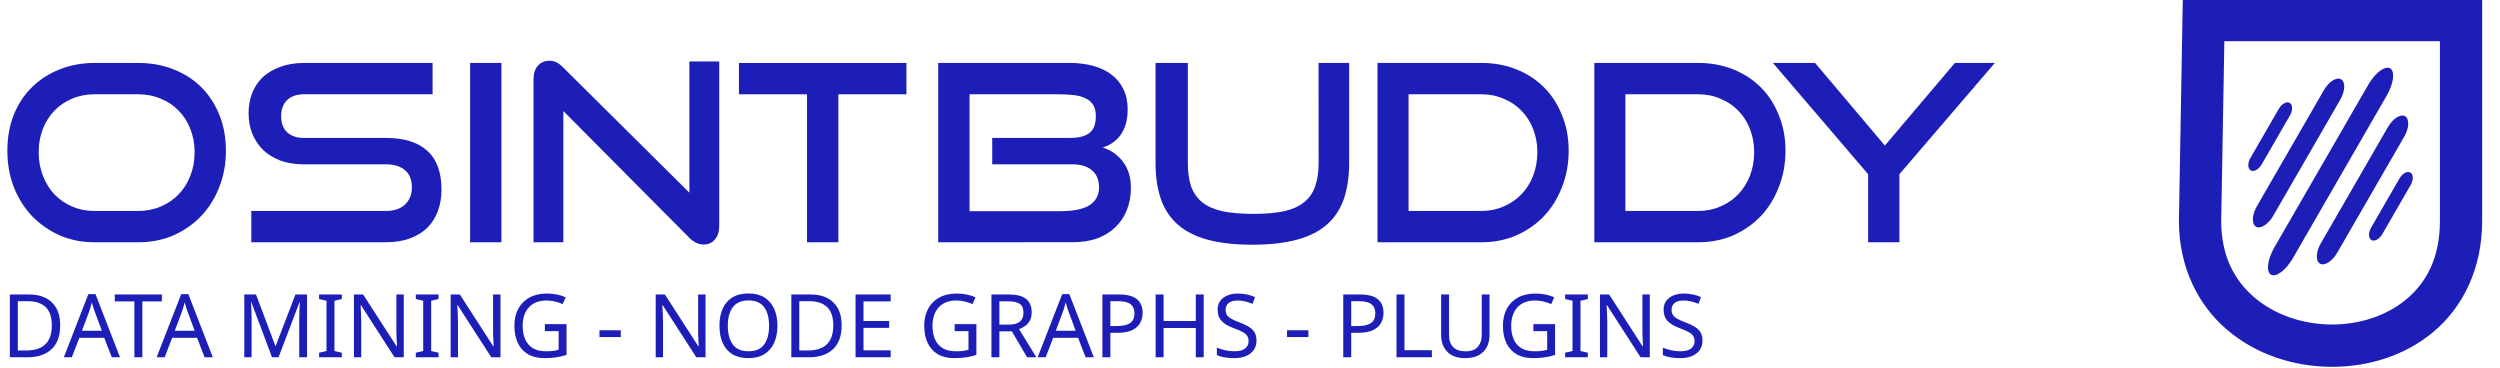
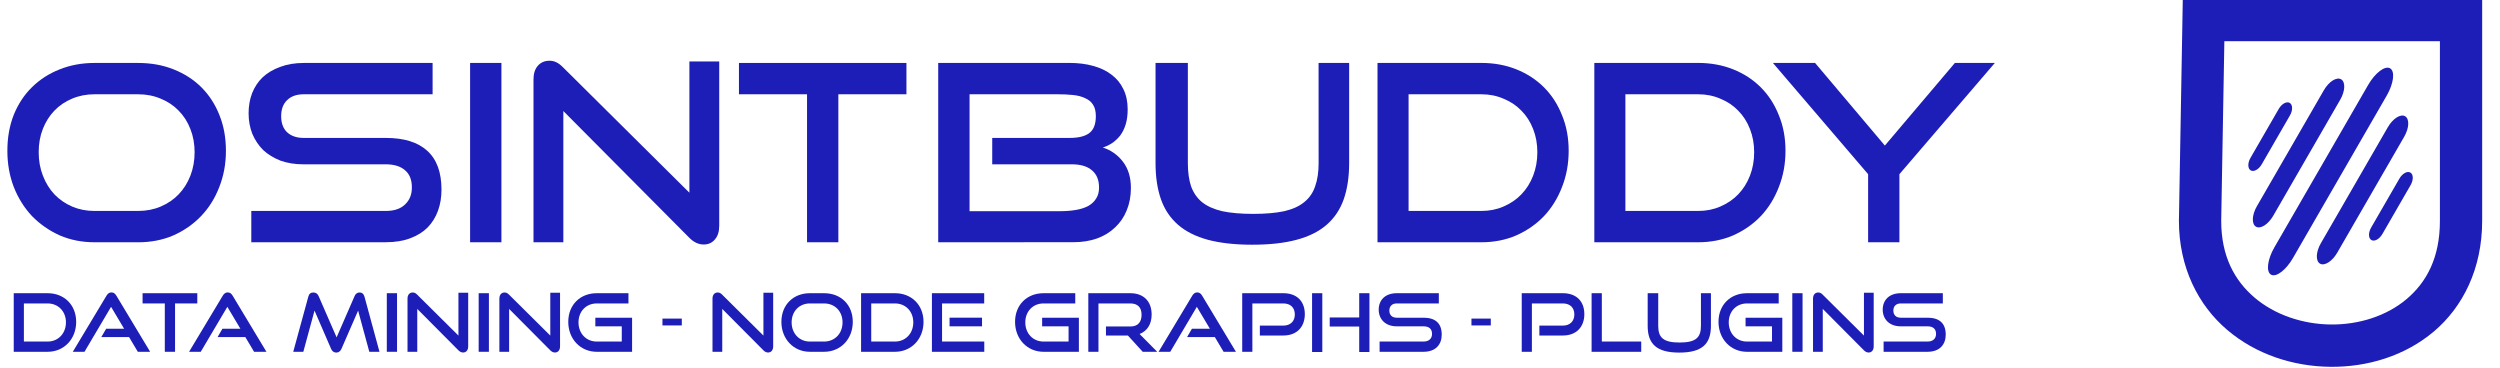
<svg xmlns="http://www.w3.org/2000/svg" height="85.244mm" viewBox="0 0 579.646 85.244" width="579.646mm">
  <filter id="a" color-interpolation-filters="sRGB" height="1" width="1" x="-0" y="-0">
    <feGaussianBlur stdDeviation="0" />
  </filter>
  <g transform="translate(-72.71699 -11.80544)">
    <g fill="#1d1db8">
      <path d="m13.655 0-.015.863-.146 8.36v.008c0 1.934.805 3.506 2.003 4.527 1.197 1.022 2.749 1.522 4.292 1.538 1.543.016 3.103-.452 4.307-1.471s2.005-2.611 2.005-4.594v-9.23zm1.728 1.758h8.961v7.472c0 1.531-.554 2.549-1.385 3.251s-1.983 1.068-3.153 1.056c-1.17-.013-2.33-.404-3.167-1.118-.837-.714-1.386-1.723-1.387-3.187 0-.001 0-.001 0-.003z" transform="matrix(5.577101 0 0 5.577101 502.6605 11.54599)" />
      <g stroke-width="2.609" transform="matrix(2.343464 1.352999 -1.352999 2.343464 443.6147 -411.4621)">
        <rect height="6.678" ry=".917" width="1.11" x="133.265" y="113.535" />
        <rect height="6.678" ry=".917" width="1.11" x="145.204" y="113.535" />
        <rect height="14.584" ry="1.55" width="1.621" x="135.812" y="109.582" />
        <rect height="14.584" ry="1.55" width="1.621" x="142.144" y="109.582" />
        <rect height="20.411" ry="2.17" width="1.835" x="138.872" y="106.669" />
      </g>
    </g>
    <text filter="url(#a)" opacity=".998" stroke-width=".265" x="92.771" y="110.428">
      <tspan stroke-width=".265" x="92.771" y="110.428" />
    </text>
    <g fill="#1d1db8">
-       <g font-family="sans-serif" font-size="25.464" stroke-width=".637" transform="matrix(.7521929 0 0 .7521929 22.19106 8.003826)">
+       <g stroke-width=".637" transform="matrix(.7521929 0 0 .7521929 22.19106 8.003826)">
        <text fill="#000" stroke-width=".224" x="354.808" y="187.488">
          <tspan stroke-width=".224" x="354.808" y="187.488" />
        </text>
-         <text fill="#1d1db8" font-family="Anta" font-size="27.126" stroke-width=".432" x="67.585" y="115.176">
-           <tspan fill="#1d1db8" font-family="Anta" font-size="27.126" stroke-width=".432" x="67.585" y="115.176">DATA MINING - NODE GRAPHS - PLUGINS</tspan>
-         </text>
+         <g fill="#1d1db8">
+           <path d="m81.861 113.49c5.092 0 8.792-3.974 8.792-9.215 0-5.241-3.701-8.842-8.792-8.842h-10.457v18.057zm-7.327-3.154v-11.748h7.327c3.254 0 5.638 2.434 5.638 5.837 0 3.403-2.384 5.911-5.638 5.911z" />
+           <path d="m113.454 113.49-10.407-17.287c-.373-.621-.82-1.018-1.515-1.018-.695 0-1.167.397-1.54 1.018l-10.382 17.287h3.601l8.196-13.859 4.024 6.756h-5.539l-1.49 2.558h8.544l2.707 4.545z" />
+           <path d="m121.129 113.49v-14.902h6.855v-3.154h-16.865v3.154h6.855v14.902z" />
+           <path d="m149.294 113.49-10.407-17.287c-.373-.621-.82-1.018-1.515-1.018-.695 0-1.167.397-1.54 1.018l-10.382 17.287h3.601l8.196-13.859 4.024 6.756h-5.539l-1.49 2.558h8.544l2.707 4.545z" />
+           <path d="m184.141 113.49-4.62-16.989c-.248-.869-.745-1.292-1.515-1.292-.671 0-1.217.373-1.515 1.068l-5.564 12.766-5.564-12.766c-.298-.695-.919-1.068-1.59-1.068-.844 0-1.341.422-1.565 1.292l-4.645 16.989h3.105l3.452-12.692 5.092 11.748c.323.77.869 1.192 1.614 1.192.77 0 1.267-.422 1.614-1.192l5.117-11.748 3.452 12.692z" />
+           <path d="m189.556 113.49v-18.057h-3.154v18.057z" />
+           <path d="m208.482 113.043c.447.447.919.671 1.441.671.919 0 1.565-.695 1.565-1.888v-16.542h-3.005v13.214l-12.742-12.642c-.472-.472-.869-.646-1.341-.646-.993 0-1.614.72-1.614 1.888v16.393h3.005v-13.213z" />
+           <path d="m217.87 113.49v-18.057h-3.154v18.057z" />
+           <path d="m236.796 113.043c.447.447.919.671 1.441.671.919 0 1.565-.695 1.565-1.888v-16.542h-3.005v13.214l-12.742-12.642c-.472-.472-.869-.646-1.341-.646-.994 0-1.614.72-1.614 1.888v16.393h3.005v-13.213z" />
+           <path d="m262.006 113.49v-10.506h-11.326v2.658h8.147v4.694h-7.724c-3.254 0-5.613-2.509-5.613-5.911 0-3.428 2.384-5.837 5.613-5.837h9.786v-3.154h-9.786c-5.042 0-8.768 3.527-8.768 8.842 0 5.241 3.726 9.215 8.768 9.215z" />
+           <path d="m277.331 105.368v-2.111h-5.961v2.111z" />
+           <path d="m302.491 113.043c.447.447.919.671 1.441.671.919 0 1.565-.695 1.565-1.888v-16.542h-3.005v13.214l-12.742-12.642c-.472-.472-.869-.646-1.341-.646-.993 0-1.614.72-1.614 1.888v16.393h3.005v-13.213z" />
+           <path d="m321.194 113.49c5.141 0 8.842-3.974 8.842-9.215 0-5.241-3.626-8.842-8.842-8.842h-4.396c-5.042 0-8.768 3.527-8.768 8.842 0 5.241 3.726 9.215 8.768 9.215zm-4.396-3.154c-3.254 0-5.613-2.509-5.613-5.911 0-3.428 2.384-5.837 5.613-5.837h4.396c3.328 0 5.688 2.434 5.688 5.837 0 3.403-2.36 5.911-5.688 5.911z" />
+           <path d="m343.05 113.49c5.092 0 8.792-3.974 8.792-9.215 0-5.241-3.701-8.842-8.792-8.842h-10.457v18.057zm-7.327-3.154v-11.748h7.327c3.254 0 5.638 2.434 5.638 5.837 0 3.403-2.384 5.911-5.638 5.911z" />
+           <path d="m370.57 113.49v-3.154h-13.015v-11.748h12.99v-3.154h-16.119v18.057zm-.695-7.849v-2.658h-10.009v2.658z" />
+           <path d="m399.729 113.49v-10.506h-11.326v2.658h8.147v4.694h-7.724c-3.254 0-5.613-2.509-5.613-5.911 0-3.428 2.384-5.837 5.613-5.837h9.786v-3.154h-9.786c-5.042 0-8.768 3.527-8.768 8.842 0 5.241 3.726 9.215 8.768 9.215z" />
+           <path d="m423.871 113.49-5.439-5.489c2.335-.894 3.726-3.005 3.726-5.986 0-4.024-2.434-6.582-6.557-6.582h-12.965v18.057h3.13v-14.902h9.836c2.161 0 3.452 1.143 3.452 3.477 0 2.335-1.192 3.626-3.452 3.626h-7.526v2.782h6.756l4.57 5.017z" />
+           <path d="m448.137 113.49-10.407-17.287c-.373-.621-.82-1.018-1.515-1.018s-1.167.397-1.54 1.018l-10.382 17.287h3.601l8.196-13.859 4.024 6.756h-5.539l-1.49 2.558h8.544l2.707 4.545z" />
+           <path d="m462.767 108.473c4.173 0 6.607-2.682 6.607-6.582 0-3.949-2.434-6.458-6.607-6.458h-12.692v18.057h3.13v-14.902h9.562c2.211 0 3.527 1.316 3.527 3.403 0 2.037-1.316 3.428-3.527 3.428h-7.253v3.055z" />
+           <path d="m489.293 113.564v-18.131h-3.154v7.476h-9.09v2.807h9.09v7.849zm-14.53 0v-18.131h-3.154v18.131z" />
+           <path d="m505.959 113.49c3.775 0 5.613-2.26 5.613-5.29 0-3.502-1.962-5.216-5.613-5.216h-8.271c-1.391 0-2.26-.82-2.26-2.186 0-1.366.844-2.211 2.285-2.211h12.965v-3.154h-12.965c-3.601 0-5.564 2.161-5.564 5.067 0 2.98 2.111 5.141 5.514 5.141h8.296c1.689 0 2.633.795 2.633 2.335 0 1.416-.944 2.36-2.633 2.36h-13.536v3.154z" />
+           <path d="m526.698 105.368v-2.111h-5.961v2.111z" />
+           <path d="m548.927 108.473c4.173 0 6.607-2.682 6.607-6.582 0-3.949-2.434-6.458-6.607-6.458h-12.692v18.057h3.13v-14.902h9.562c2.211 0 3.527 1.316 3.527 3.403 0 2.037-1.316 3.428-3.527 3.428h-7.253v3.055z" />
+           <path d="m573.069 113.49v-3.154h-12.145v-14.902h-3.154v18.057z" />
+           <path d="m591.474 105.517c0 3.626-1.614 5.117-6.582 5.117s-6.582-1.49-6.582-5.117v-10.084h-3.254v10.084c0 5.588 2.782 8.221 9.736 8.221 7.004 0 9.761-2.633 9.761-8.221v-10.084h-3.08z" />
+           <path d="m616.559 113.49v-10.506h-11.326v2.658h8.147v4.694h-7.724c-3.254 0-5.613-2.509-5.613-5.911 0-3.428 2.384-5.837 5.613-5.837h9.786v-3.154h-9.786c-5.042 0-8.768 3.527-8.768 8.842 0 5.241 3.726 9.215 8.768 9.215z" />
+           <path d="m622.794 113.49v-18.057h-3.154v18.057z" />
+           <path d="m641.72 113.043c.447.447.919.671 1.441.671.919 0 1.565-.695 1.565-1.888v-16.542h-3.005v13.214l-12.742-12.642c-.472-.472-.869-.646-1.341-.646-.994 0-1.614.72-1.614 1.888v16.393h3.005v-13.213z" />
+           <path d="m661.316 113.49c3.775 0 5.613-2.26 5.613-5.29 0-3.502-1.962-5.216-5.613-5.216h-8.271c-1.391 0-2.26-.82-2.26-2.186 0-1.366.844-2.211 2.285-2.211h12.965v-3.154h-12.965c-3.601 0-5.564 2.161-5.564 5.067 0 2.98 2.111 5.141 5.514 5.141h8.296c1.689 0 2.633.795 2.633 2.335 0 1.416-.944 2.36-2.633 2.36h-13.536v3.154z" />
+         </g>
      </g>
      <g stroke-width=".242" transform="matrix(5.907979 0 0 5.907979 290.2501 -130.945)">
        <path d="m25.749 33.67v-7.038h4.075q.745 0 1.375.252.629.252 1.084.707.455.455.707 1.094.261.629.261 1.394 0 .765-.261 1.423-.252.658-.707 1.142-.455.474-1.084.755-.629.271-1.375.271zm4.075-1.229q.474 0 .871-.174.407-.174.697-.474.3-.31.465-.736.165-.426.165-.92 0-.494-.165-.91-.165-.426-.465-.726-.29-.3-.697-.465-.397-.174-.871-.174h-2.856v4.579z" />
        <path d="m36.494 33.67v-2.672l-3.737-4.366h1.655l2.739 3.243 2.749-3.243h1.568l-3.746 4.366v2.672z" />
        <path d="m-33.114 33.67q-.736 0-1.365-.271-.62-.281-1.084-.755-.455-.484-.716-1.142-.252-.658-.252-1.423 0-.774.252-1.413.261-.639.716-1.084.465-.455 1.084-.697.629-.252 1.365-.252h1.713q.765 0 1.394.252.639.252 1.094.707.455.455.707 1.094.252.629.252 1.394 0 .765-.261 1.423-.252.658-.716 1.142-.455.474-1.084.755-.629.271-1.384.271zm1.713-1.229q.484 0 .891-.174.407-.174.697-.474.3-.31.465-.736.165-.426.165-.92 0-.494-.165-.91-.165-.426-.465-.726-.29-.3-.697-.465-.407-.174-.891-.174h-1.713q-.474 0-.881.174-.397.165-.687.465-.29.3-.455.716-.165.416-.165.92 0 .494.165.92.165.426.455.736.29.3.687.474.407.174.881.174z" />
        <path d="m-26.958 33.67v-1.229h5.276q.494 0 .755-.252.271-.252.271-.668 0-.455-.271-.678-.261-.232-.755-.232h-3.233q-.494 0-.9-.145-.397-.155-.678-.416-.271-.271-.426-.639-.145-.368-.145-.803 0-.426.136-.784.145-.368.416-.629.281-.261.687-.407.407-.155.929-.155h5.053v1.229h-5.053q-.426 0-.658.232-.232.223-.232.629 0 .407.232.629.242.223.649.223h3.224q1.074 0 1.626.503.561.503.561 1.529 0 .445-.136.823-.136.378-.407.658-.271.271-.687.426-.407.155-.958.155z" />
        <path d="m-18.371 33.67v-7.038h1.229v7.038z" />
        <path d="m-14.712 28.52v5.15h-1.171v-6.389q0-.339.165-.532.174-.203.465-.203.136 0 .261.058.126.058.261.194l4.966 4.927v-5.15h1.171v6.447q0 .348-.174.542-.165.194-.436.194-.3 0-.561-.261z" />
        <path d="m-5.148 33.67v-5.808h-2.672v-1.229h6.573v1.229h-2.672v5.808z" />
        <path d="m-0 33.67v-7.038h5.15q.513 0 .929.116.426.116.726.348.3.223.465.571.165.339.165.784 0 .339-.077.59-.077.252-.213.436-.136.174-.319.3-.174.116-.368.174.484.155.794.561.31.407.31 1.026 0 .484-.165.881-.155.387-.455.668-.29.281-.716.436-.416.145-.929.145zm2.12-3.059v-1.036h3.04q.523 0 .774-.194.252-.194.252-.658 0-.281-.106-.445-.106-.174-.31-.261-.194-.097-.474-.126-.271-.029-.61-.029h-3.456v4.588h3.562q.329 0 .61-.048.281-.048.484-.155.203-.116.31-.29.116-.174.116-.436 0-.436-.271-.668-.271-.242-.794-.242z" />
        <path d="m14.927 26.632h1.2v3.93q0 .813-.213 1.423-.213.6-.668.997-.455.397-1.181.59-.716.194-1.742.194-1.016 0-1.742-.194-.716-.194-1.171-.59-.455-.397-.668-.997-.213-.61-.213-1.423v-3.93h1.268v3.93q0 .532.126.91.136.378.426.62.3.242.794.358.494.106 1.22.106.726 0 1.22-.106.494-.116.784-.358.3-.242.426-.62.136-.378.136-.91z" />
        <path d="m17.24 33.67v-7.038h4.075q.745 0 1.375.252.629.252 1.084.707.455.455.707 1.094.261.629.261 1.394 0 .765-.261 1.423-.252.658-.707 1.142-.455.474-1.084.755-.629.271-1.375.271zm4.075-1.229q.474 0 .871-.174.407-.174.697-.474.3-.31.465-.736.165-.426.165-.92 0-.494-.165-.91-.165-.426-.465-.726-.29-.3-.697-.465-.397-.174-.871-.174h-2.856v4.579z" />
      </g>
    </g>
  </g>
</svg>
